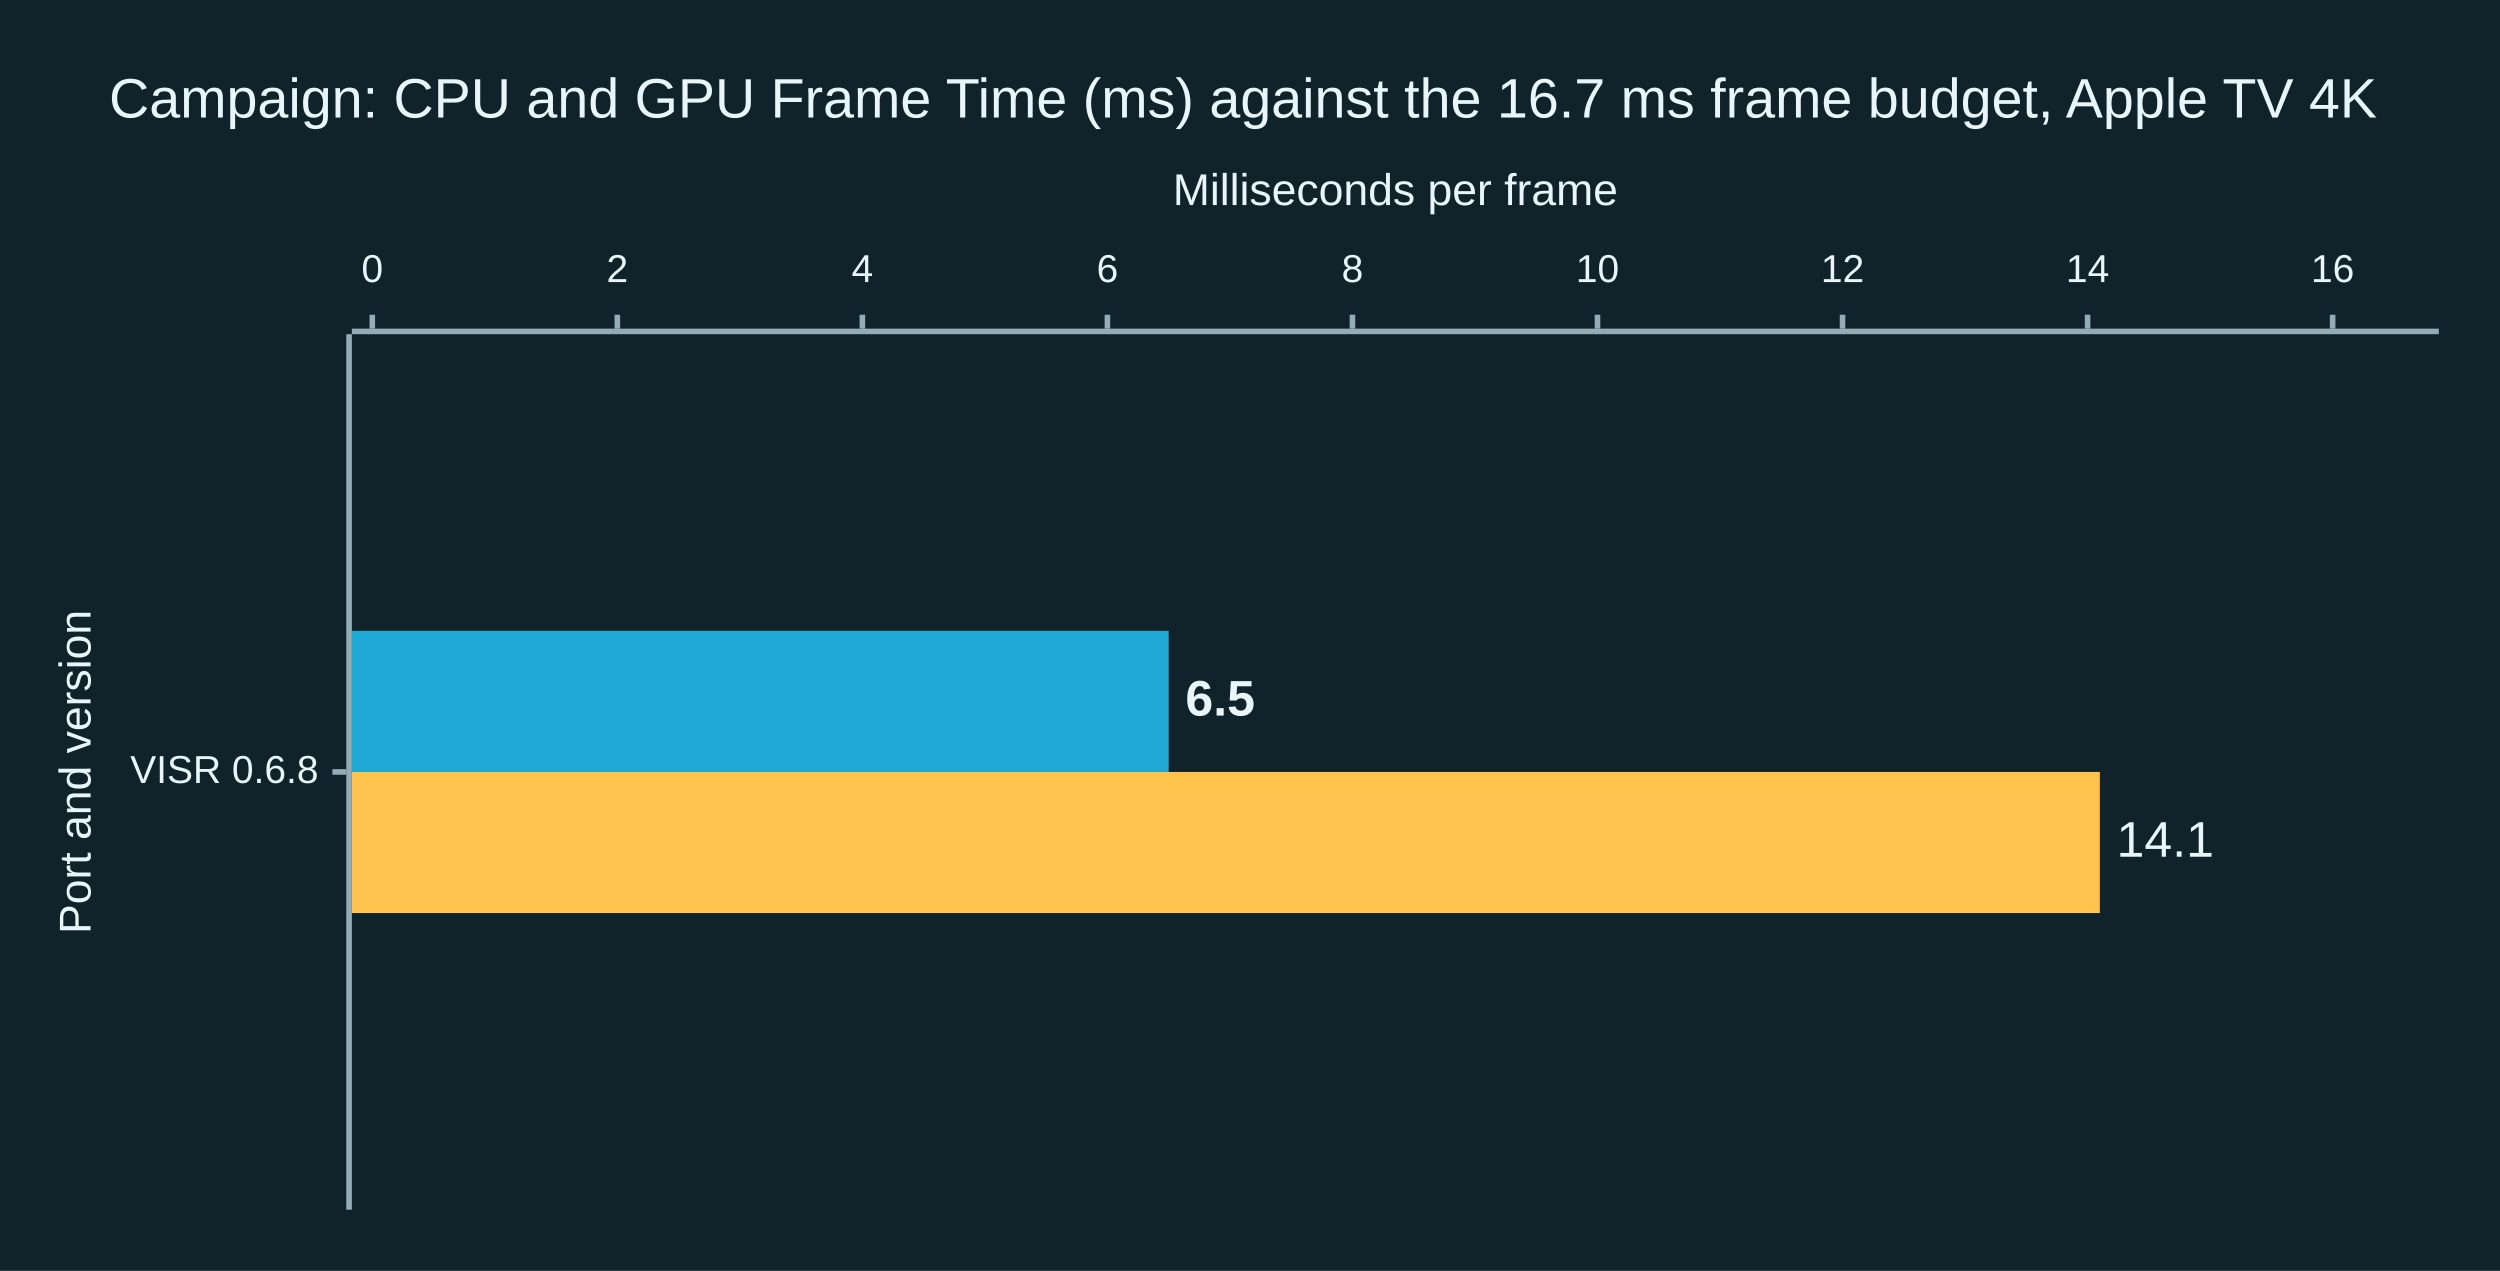
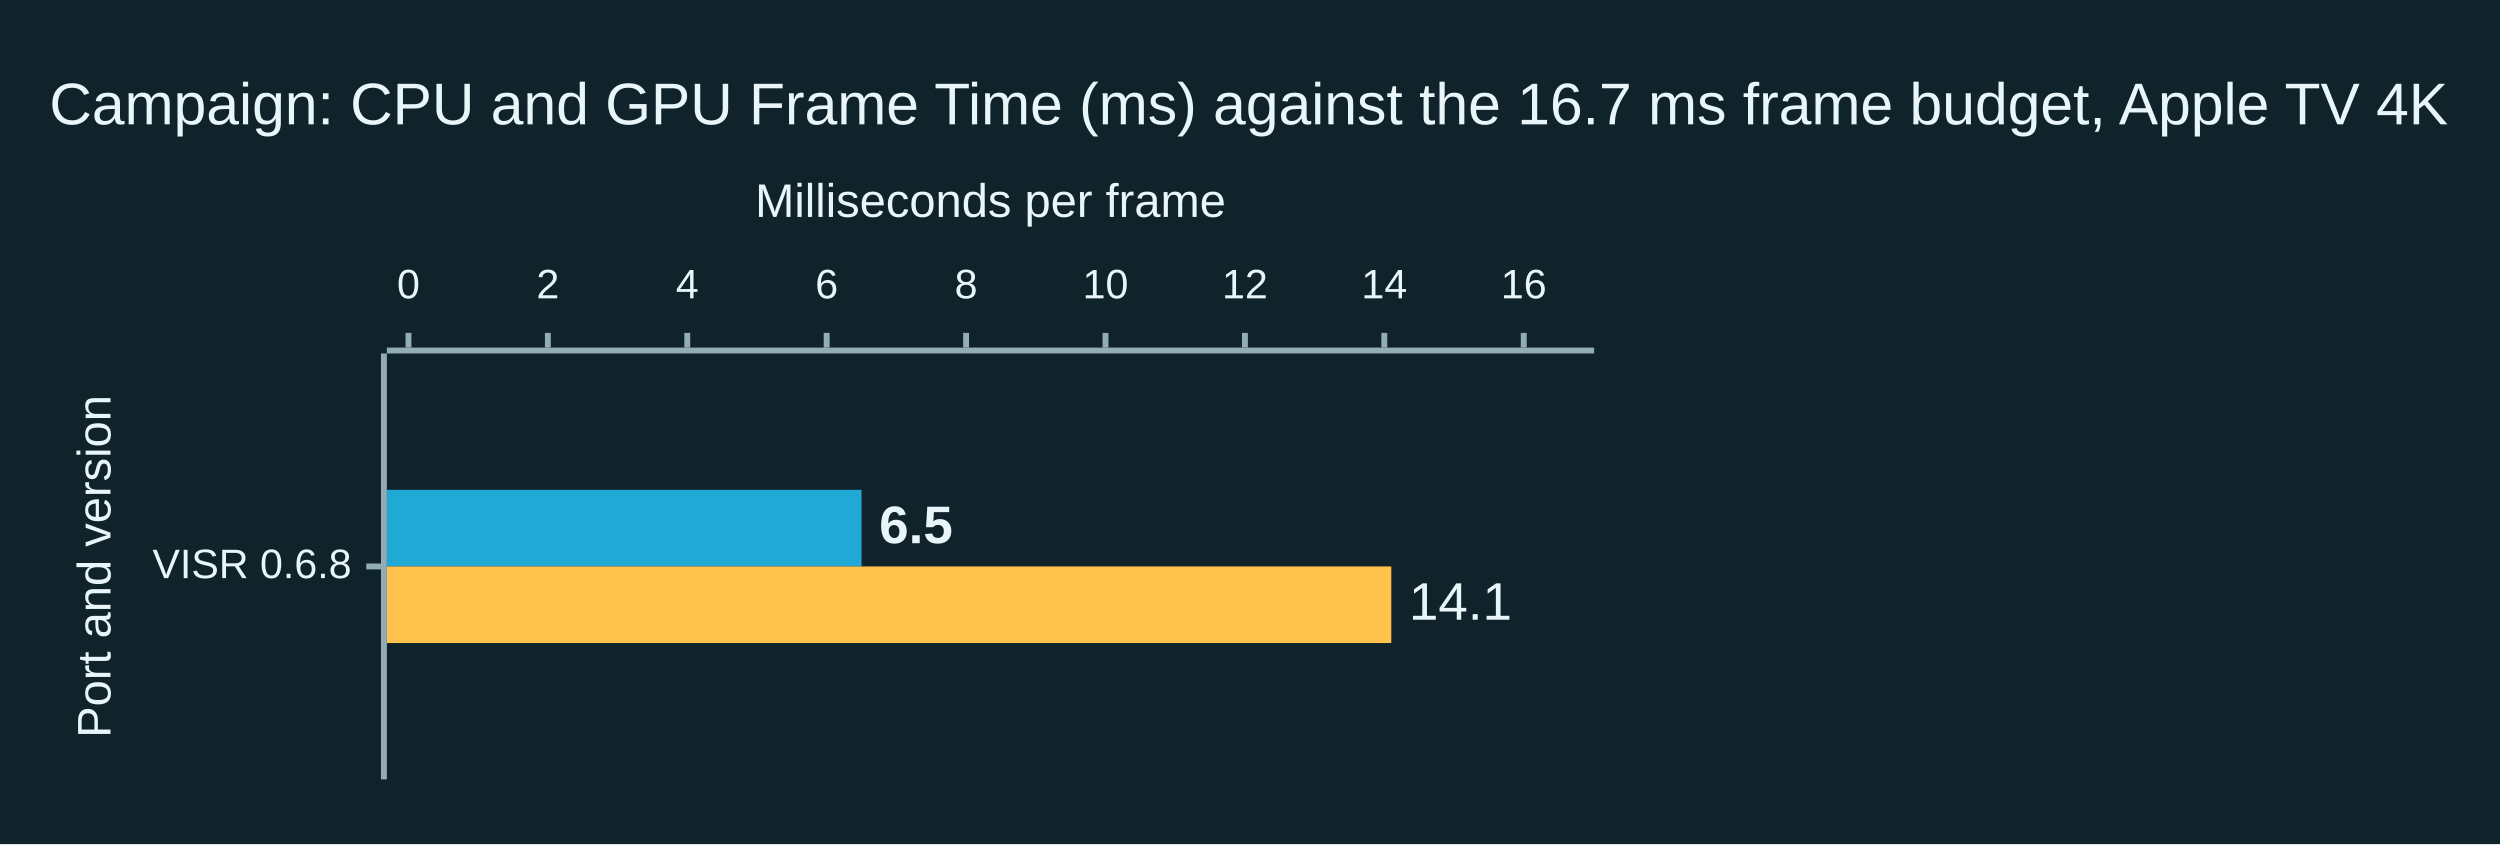
- <svg xmlns="http://www.w3.org/2000/svg" color="#e8f6fa" id="static" width="100%" style="max-width: 899px;" viewBox="-17 -15 899 457" role="graphics-document document" aria-roledescription="xychart">
+ <svg xmlns="http://www.w3.org/2000/svg" color="#e8f6fa" id="static" width="100%" style="max-width: 850px;" viewBox="-22 -15 850 287" role="graphics-document document" aria-roledescription="xychart">
  <style>#static{font-family:"trebuchet ms",verdana,arial,sans-serif;font-size:16px;fill:#333;}@keyframes edge-animation-frame{from{stroke-dashoffset:0;}}@keyframes dash{to{stroke-dashoffset:0;}}#static .edge-animation-slow{stroke-dasharray:9,5!important;stroke-dashoffset:900;animation:dash 50s linear infinite;stroke-linecap:round;}#static .edge-animation-fast{stroke-dasharray:9,5!important;stroke-dashoffset:900;animation:dash 20s linear infinite;stroke-linecap:round;}#static .error-icon{fill:hsl(220.588, 100%, 98.333%);}#static .error-text{fill:rgb(8.5, 5.75, 0);stroke:rgb(8.5, 5.75, 0);}#static .edge-thickness-normal{stroke-width:1px;}#static .edge-thickness-thick{stroke-width:3.5px;}#static .edge-pattern-solid{stroke-dasharray:0;}#static .edge-thickness-invisible{stroke-width:0;fill:none;}#static .edge-pattern-dashed{stroke-dasharray:3;}#static .edge-pattern-dotted{stroke-dasharray:2;}#static .marker{fill:#0b0b0b;stroke:#0b0b0b;}#static .marker.cross{stroke:#0b0b0b;}#static svg{font-family:"trebuchet ms",verdana,arial,sans-serif;font-size:16px;}#static p{margin:0;}#static :root{--mermaid-font-family:"trebuchet ms",verdana,arial,sans-serif;}</style>
  <g />
  <g class="main">
-     <rect width="899" height="457" class="background" fill="#10232b" x="-17" y="-15" />
+     <rect width="850" height="287" class="background" fill="#10232b" x="-22" y="-15" />
    <g class="chart-title">
-       <text x="0" y="0" fill="#e8f6fa" font-size="20" dominant-baseline="middle" text-anchor="middle" transform="translate(430, 21.58984) rotate(0)">Campaign: CPU and GPU Frame Time (ms) against the 16.7 ms frame budget, Apple TV 4K</text>
+       <text x="0" y="0" fill="#e8f6fa" font-size="20" dominant-baseline="middle" text-anchor="middle" transform="translate(402.5625, 21.58984) rotate(0)">Campaign: CPU and GPU Frame Time (ms) against the 16.7 ms frame budget, Apple TV 4K</text>
    </g>
    <g class="plot">
      <g class="bar-plot-0">
-         <rect x="109.531" y="211.85" width="293.726" height="50.74" fill="#1fa9d4" stroke="#1fa9d4" stroke-width="0" />
+         <rect x="109.531" y="151.55" width="161.39" height="26.04" fill="#1fa9d4" stroke="#1fa9d4" stroke-width="0" />
      </g>
      <g class="bar-plot-1">
-         <rect x="109.531" y="262.59" width="628.572" height="50.74" fill="#ffc24d" stroke="#ffc24d" stroke-width="0" />
+         <rect x="109.531" y="177.59" width="341.506" height="26.04" fill="#ffc24d" stroke="#ffc24d" stroke-width="0" />
      </g>
-       <text x="409.257" y="237.22" dominant-baseline="middle" fill="currentColor" font-size="18" font-weight="600" class="bar-value">6.5</text>
-       <text x="744.103" y="287.96" dominant-baseline="middle" fill="currentColor" font-size="18" font-weight="400" class="bar-value">14.1</text>
+       <text x="276.922" y="164.57" dominant-baseline="middle" fill="currentColor" font-size="18" font-weight="600" class="bar-value">6.5</text>
+       <text x="457.038" y="190.61" dominant-baseline="middle" fill="currentColor" font-size="18" font-weight="400" class="bar-value">14.1</text>
    </g>
    <g class="left-axis">
      <g class="axisl-line">
-         <path d="M 108.531,105.18 L 108.531,420" fill="none" stroke="#93adb6" stroke-width="2" />
+         <path d="M 108.531,105.18 L 108.531,250" fill="none" stroke="#93adb6" stroke-width="2" />
      </g>
      <g class="label">
-         <text x="0" y="0" fill="#e8f6fa" font-size="14" dominant-baseline="middle" text-anchor="end" transform="translate(97.53125, 262.5898) rotate(0)">VISR 0.6.8</text>
+         <text x="0" y="0" fill="#e8f6fa" font-size="14" dominant-baseline="middle" text-anchor="end" transform="translate(97.53125, 177.5898) rotate(0)">VISR 0.6.8</text>
      </g>
      <g class="ticks">
-         <path d="M 107.531,262.59 L 102.531,262.59" fill="none" stroke="#93adb6" stroke-width="2" />
+         <path d="M 107.531,177.59 L 102.531,177.59" fill="none" stroke="#93adb6" stroke-width="2" />
      </g>
      <g class="title">
-         <text x="0" y="0" fill="#e8f6fa" font-size="16" dominant-baseline="text-before-edge" text-anchor="middle" transform="translate(5, 262.5898) rotate(270)">Port and version</text>
+         <text x="0" y="0" fill="#e8f6fa" font-size="16" dominant-baseline="text-before-edge" text-anchor="middle" transform="translate(5, 177.5898) rotate(270)">Port and version</text>
      </g>
    </g>
    <g class="top-axis">
      <g class="axis-line">
-         <path d="M 109.531,104.18 L 860,104.18" fill="none" stroke="#93adb6" stroke-width="2" />
+         <path d="M 109.531,104.18 L 520,104.18" fill="none" stroke="#93adb6" stroke-width="2" />
      </g>
      <g class="label">
        <text x="0" y="0" fill="#e8f6fa" font-size="14" dominant-baseline="text-before-edge" text-anchor="middle" transform="translate(116.875, 77.17969) rotate(0)">0</text>
-         <text x="0" y="0" fill="#e8f6fa" font-size="14" dominant-baseline="text-before-edge" text-anchor="middle" transform="translate(204.9925, 77.17969) rotate(0)">2</text>
-         <text x="0" y="0" fill="#e8f6fa" font-size="14" dominant-baseline="text-before-edge" text-anchor="middle" transform="translate(293.11, 77.17969) rotate(0)">4</text>
-         <text x="0" y="0" fill="#e8f6fa" font-size="14" dominant-baseline="text-before-edge" text-anchor="middle" transform="translate(381.2275, 77.17969) rotate(0)">6</text>
-         <text x="0" y="0" fill="#e8f6fa" font-size="14" dominant-baseline="text-before-edge" text-anchor="middle" transform="translate(469.3451, 77.17969) rotate(0)">8</text>
-         <text x="0" y="0" fill="#e8f6fa" font-size="14" dominant-baseline="text-before-edge" text-anchor="middle" transform="translate(557.4626, 77.17969) rotate(0)">10</text>
-         <text x="0" y="0" fill="#e8f6fa" font-size="14" dominant-baseline="text-before-edge" text-anchor="middle" transform="translate(645.5801, 77.17969) rotate(0)">12</text>
-         <text x="0" y="0" fill="#e8f6fa" font-size="14" dominant-baseline="text-before-edge" text-anchor="middle" transform="translate(733.6976, 77.17969) rotate(0)">14</text>
-         <text x="0" y="0" fill="#e8f6fa" font-size="14" dominant-baseline="text-before-edge" text-anchor="middle" transform="translate(821.8151, 77.17969) rotate(0)">16</text>
+         <text x="0" y="0" fill="#e8f6fa" font-size="14" dominant-baseline="text-before-edge" text-anchor="middle" transform="translate(164.274, 77.17969) rotate(0)">2</text>
+         <text x="0" y="0" fill="#e8f6fa" font-size="14" dominant-baseline="text-before-edge" text-anchor="middle" transform="translate(211.6729, 77.17969) rotate(0)">4</text>
+         <text x="0" y="0" fill="#e8f6fa" font-size="14" dominant-baseline="text-before-edge" text-anchor="middle" transform="translate(259.0719, 77.17969) rotate(0)">6</text>
+         <text x="0" y="0" fill="#e8f6fa" font-size="14" dominant-baseline="text-before-edge" text-anchor="middle" transform="translate(306.4708, 77.17969) rotate(0)">8</text>
+         <text x="0" y="0" fill="#e8f6fa" font-size="14" dominant-baseline="text-before-edge" text-anchor="middle" transform="translate(353.8698, 77.17969) rotate(0)">10</text>
+         <text x="0" y="0" fill="#e8f6fa" font-size="14" dominant-baseline="text-before-edge" text-anchor="middle" transform="translate(401.2687, 77.17969) rotate(0)">12</text>
+         <text x="0" y="0" fill="#e8f6fa" font-size="14" dominant-baseline="text-before-edge" text-anchor="middle" transform="translate(448.6677, 77.17969) rotate(0)">14</text>
+         <text x="0" y="0" fill="#e8f6fa" font-size="14" dominant-baseline="text-before-edge" text-anchor="middle" transform="translate(496.0666, 77.17969) rotate(0)">16</text>
      </g>
      <g class="ticks">
        <path d="M 116.875,103.18 L 116.875,98.18" fill="none" stroke="#93adb6" stroke-width="2" />
-         <path d="M 204.993,103.18 L 204.993,98.18" fill="none" stroke="#93adb6" stroke-width="2" />
-         <path d="M 293.11,103.18 L 293.11,98.18" fill="none" stroke="#93adb6" stroke-width="2" />
-         <path d="M 381.228,103.18 L 381.228,98.18" fill="none" stroke="#93adb6" stroke-width="2" />
-         <path d="M 469.345,103.18 L 469.345,98.18" fill="none" stroke="#93adb6" stroke-width="2" />
-         <path d="M 557.463,103.18 L 557.463,98.18" fill="none" stroke="#93adb6" stroke-width="2" />
-         <path d="M 645.58,103.18 L 645.58,98.18" fill="none" stroke="#93adb6" stroke-width="2" />
-         <path d="M 733.698,103.18 L 733.698,98.18" fill="none" stroke="#93adb6" stroke-width="2" />
-         <path d="M 821.815,103.18 L 821.815,98.18" fill="none" stroke="#93adb6" stroke-width="2" />
+         <path d="M 164.274,103.18 L 164.274,98.18" fill="none" stroke="#93adb6" stroke-width="2" />
+         <path d="M 211.673,103.18 L 211.673,98.18" fill="none" stroke="#93adb6" stroke-width="2" />
+         <path d="M 259.072,103.18 L 259.072,98.18" fill="none" stroke="#93adb6" stroke-width="2" />
+         <path d="M 306.471,103.18 L 306.471,98.18" fill="none" stroke="#93adb6" stroke-width="2" />
+         <path d="M 353.87,103.18 L 353.87,98.18" fill="none" stroke="#93adb6" stroke-width="2" />
+         <path d="M 401.269,103.18 L 401.269,98.18" fill="none" stroke="#93adb6" stroke-width="2" />
+         <path d="M 448.668,103.18 L 448.668,98.18" fill="none" stroke="#93adb6" stroke-width="2" />
+         <path d="M 496.067,103.18 L 496.067,98.18" fill="none" stroke="#93adb6" stroke-width="2" />
      </g>
      <g class="title">
-         <text x="0" y="0" fill="#e8f6fa" font-size="16" dominant-baseline="text-before-edge" text-anchor="middle" transform="translate(484.7656, 48.17969) rotate(0)">Milliseconds per frame</text>
+         <text x="0" y="0" fill="#e8f6fa" font-size="16" dominant-baseline="text-before-edge" text-anchor="middle" transform="translate(314.7656, 48.17969) rotate(0)">Milliseconds per frame</text>
      </g>
    </g>
  </g>
  <g class="mermaid-tmp-group" />
</svg>
